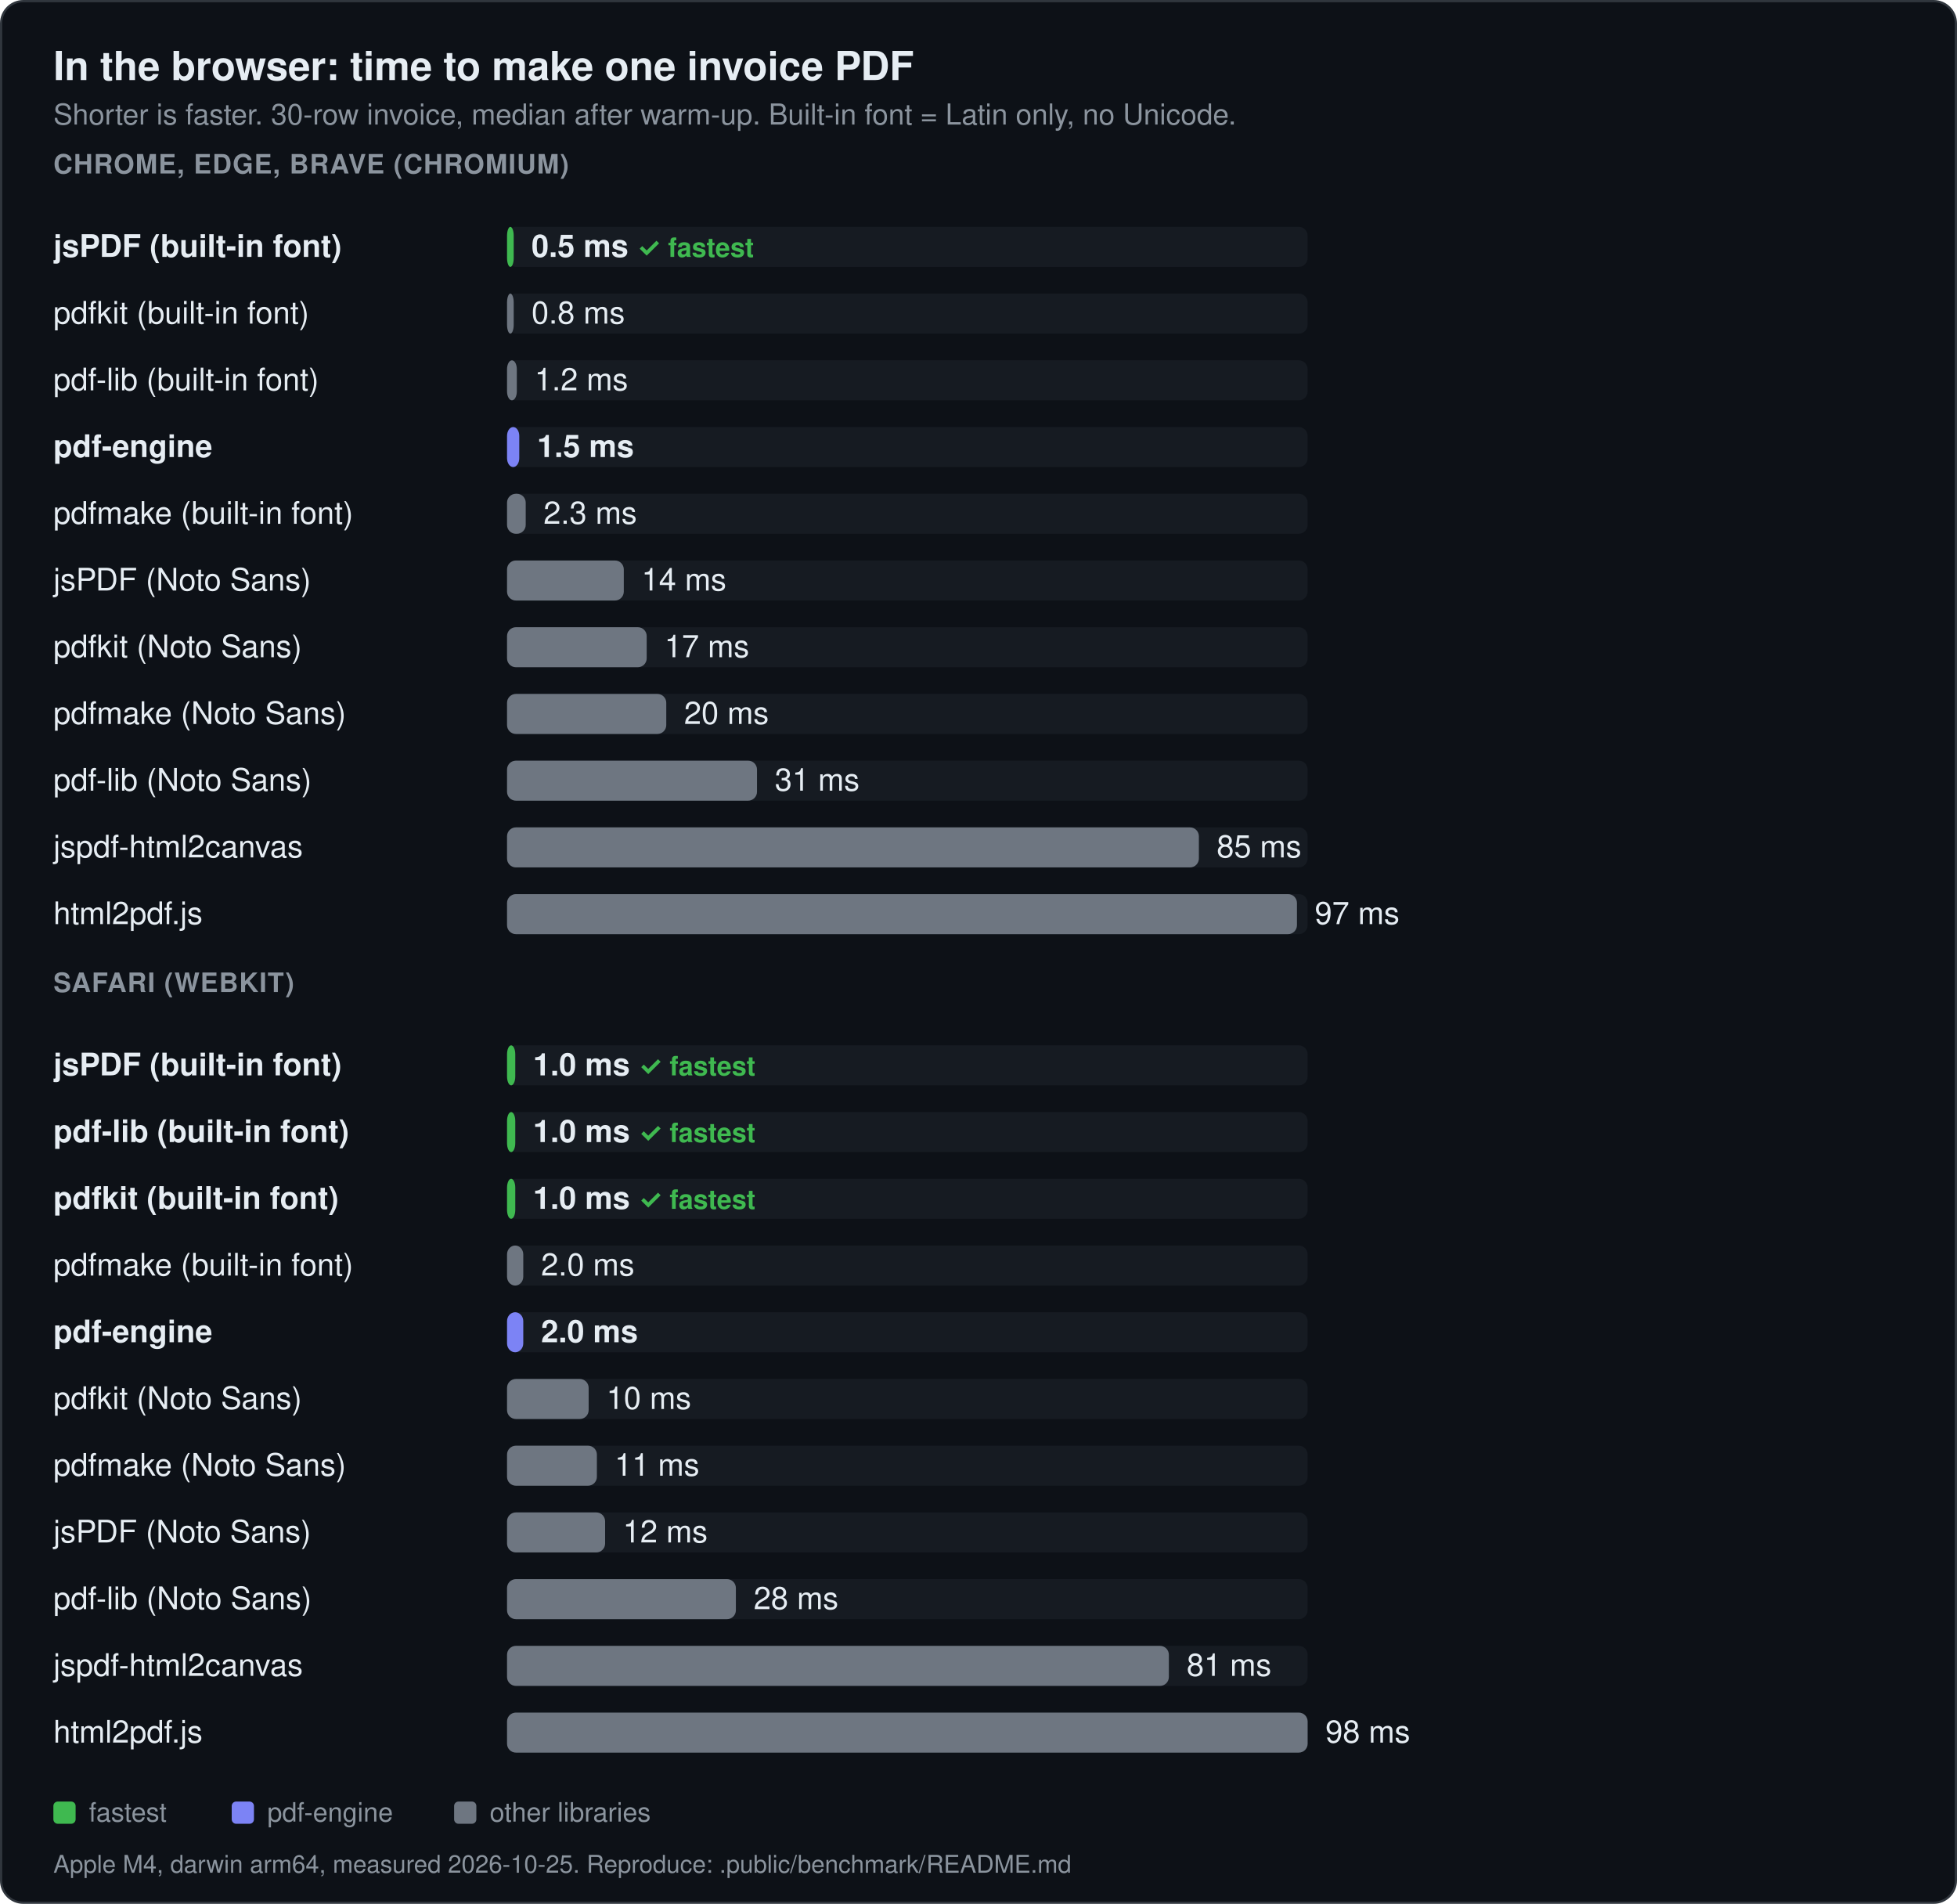
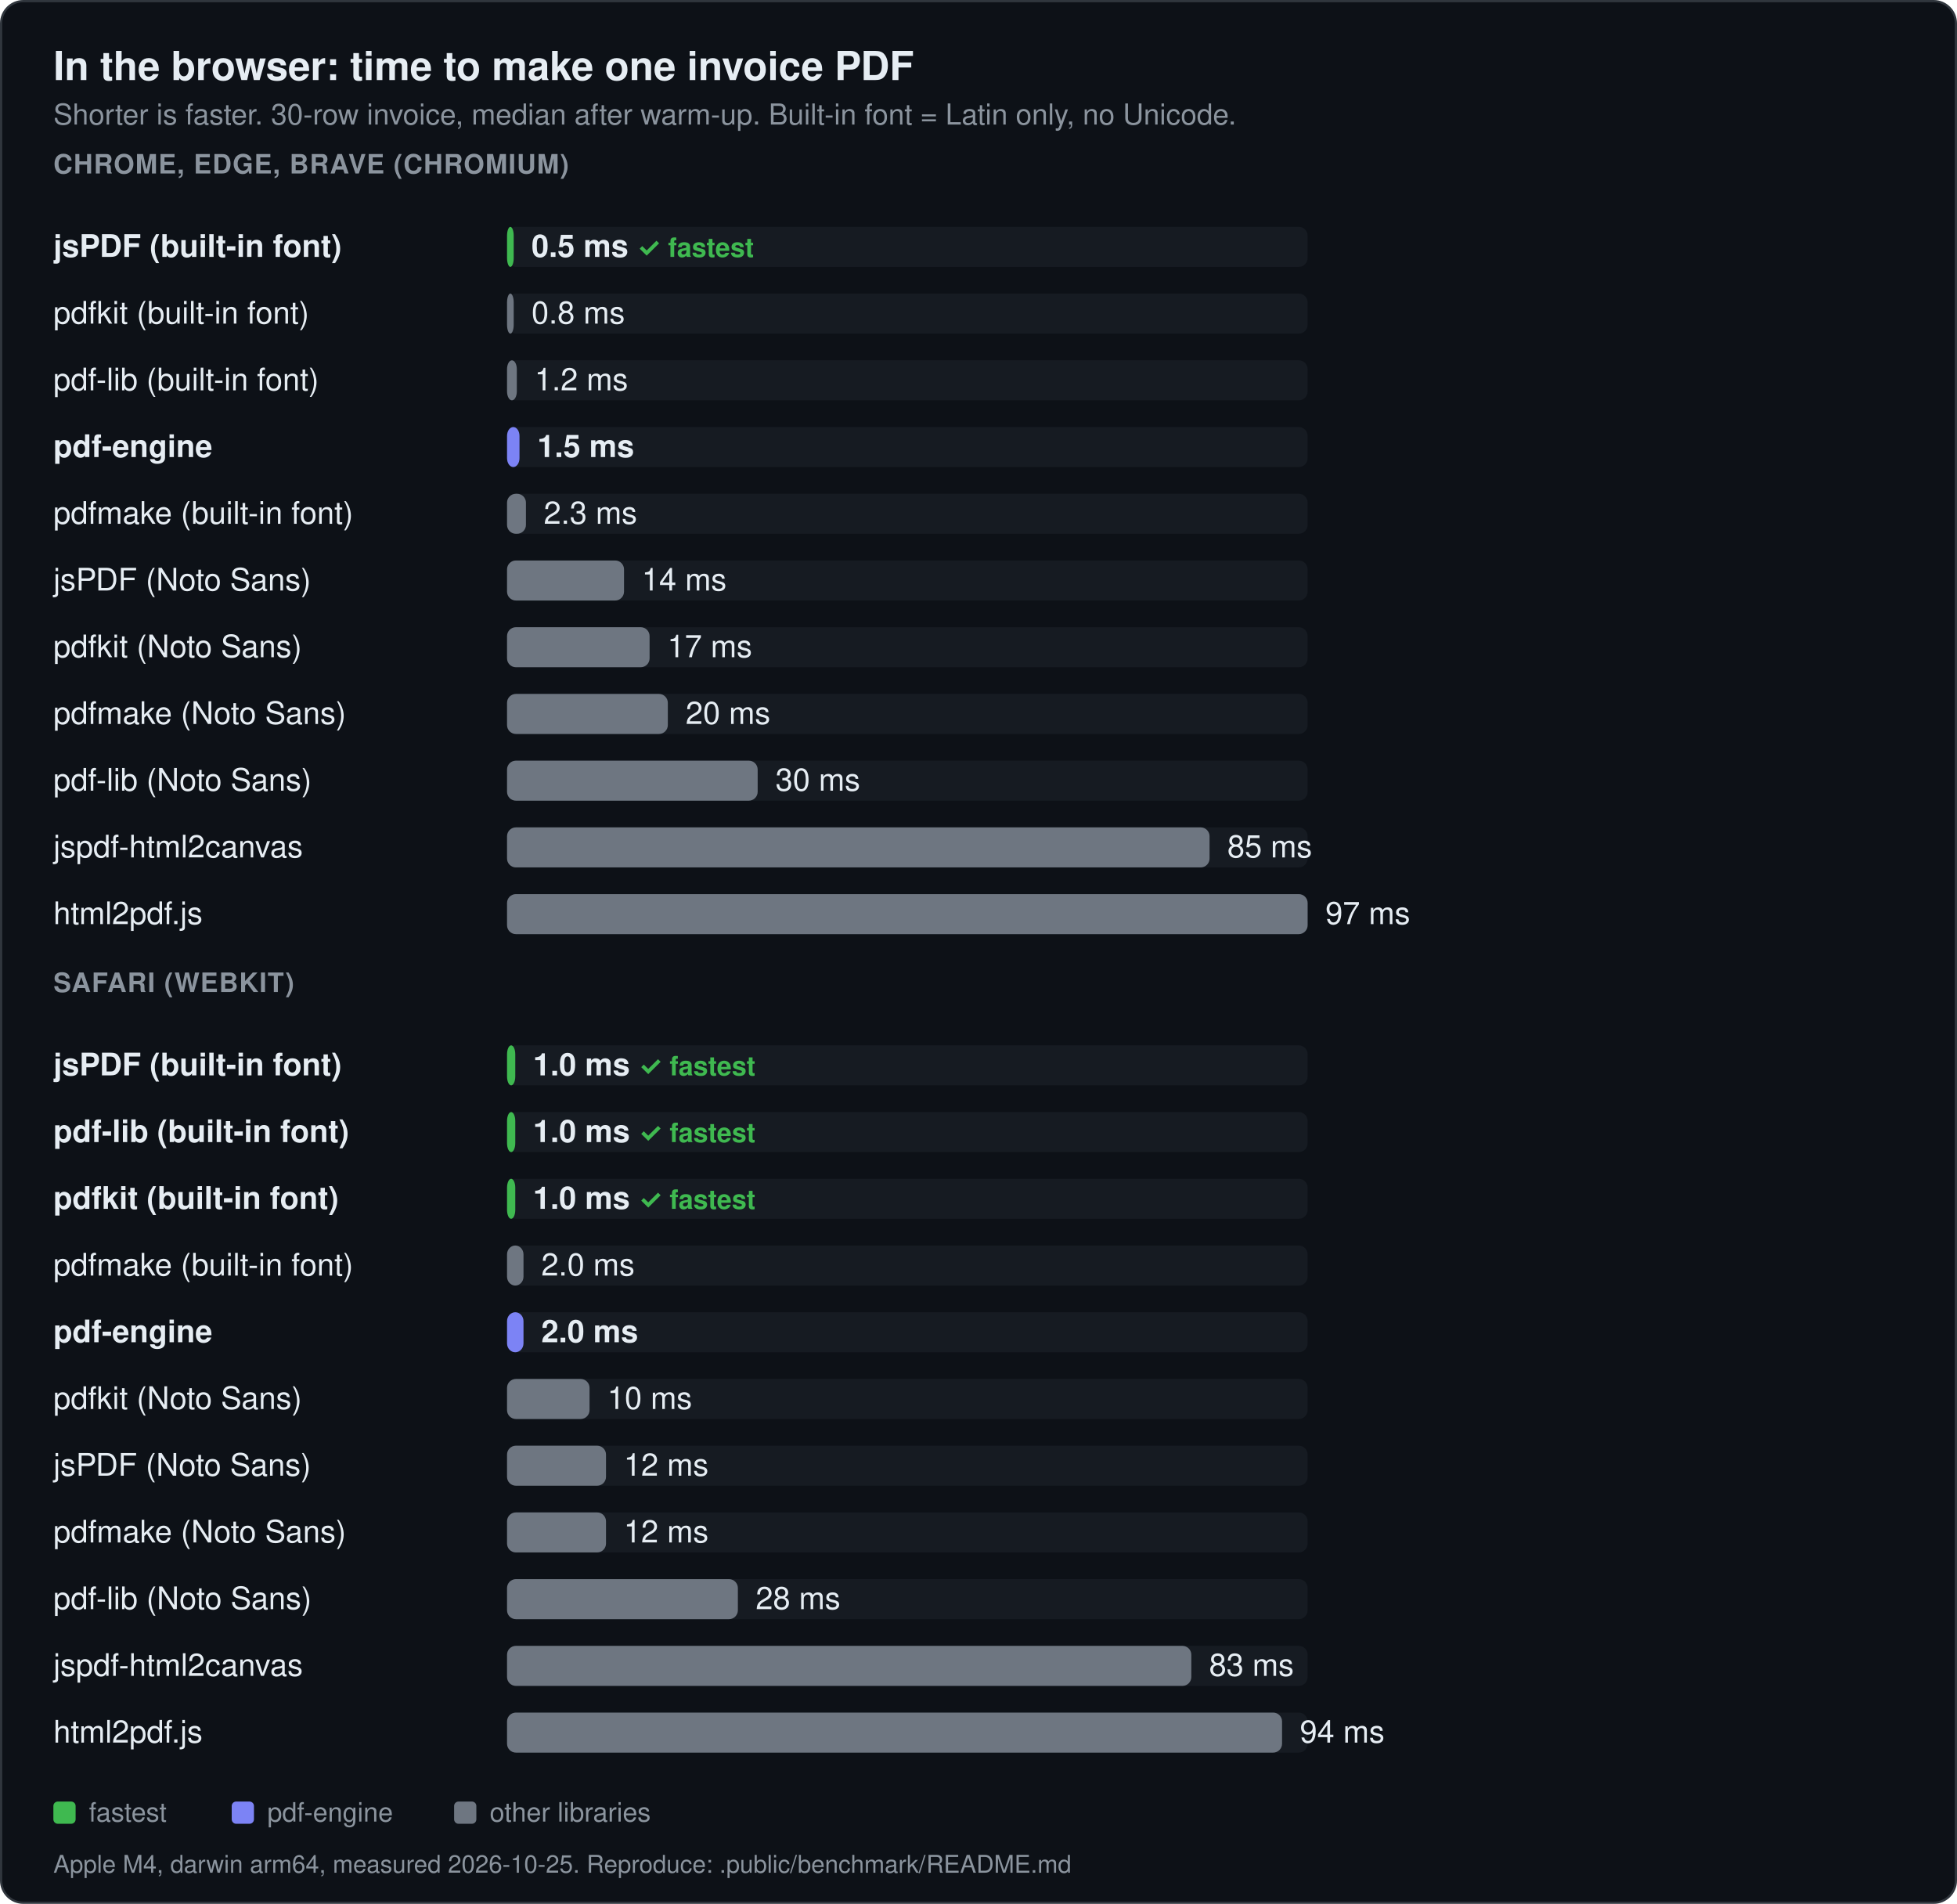
<svg xmlns="http://www.w3.org/2000/svg" width="880" height="856" viewBox="0 0 880 856" role="img" aria-labelledby="t d" font-family="-apple-system, BlinkMacSystemFont, 'Segoe UI', Helvetica, Arial, sans-serif">
  <rect x="0.5" y="0.5" width="879" height="855" rx="10" fill="#0d1117" stroke="#30363d" />
  <text x="24" y="36" font-size="18" font-weight="700" fill="#e6edf3">In the browser: time to make one invoice PDF</text>
  <text x="24" y="56" font-size="13" fill="#8b949e">Shorter is faster. 30-row invoice, median after warm-up. Built-in font = Latin only, no Unicode.</text>
  <text x="24" y="78" font-size="12" font-weight="600" fill="#8b949e" letter-spacing="0.4">CHROME, EDGE, BRAVE (CHROMIUM)</text>
  <text x="24" y="115.5" font-size="14" fill="#e6edf3" font-weight="700">jsPDF (built-in font)</text>
  <rect x="228" y="102" width="360" height="18" rx="4" fill="#161b22" />
  <rect x="228" y="102" width="3.0" height="18" rx="4" fill="#3fb950" />
  <text x="239.0" y="115.5" font-size="14" fill="#e6edf3" font-weight="700">0.5 ms <tspan fill="#3fb950" font-weight="700" font-size="12">✓ fastest</tspan>
  </text>
  <text x="24" y="145.5" font-size="14" fill="#e6edf3" font-weight="400">pdfkit (built-in font)</text>
  <rect x="228" y="132" width="360" height="18" rx="4" fill="#161b22" />
  <rect x="228" y="132" width="3.0" height="18" rx="4" fill="#6e7681" />
  <text x="239.0" y="145.5" font-size="14" fill="#e6edf3" font-weight="500">0.8 ms</text>
  <text x="24" y="175.5" font-size="14" fill="#e6edf3" font-weight="400">pdf-lib (built-in font)</text>
  <rect x="228" y="162" width="360" height="18" rx="4" fill="#161b22" />
  <rect x="228" y="162" width="4.4" height="18" rx="4" fill="#6e7681" />
  <text x="240.4" y="175.5" font-size="14" fill="#e6edf3" font-weight="500">1.2 ms</text>
  <text x="24" y="205.5" font-size="14" fill="#e6edf3" font-weight="700">pdf-engine</text>
  <rect x="228" y="192" width="360" height="18" rx="4" fill="#161b22" />
-   <rect x="228" y="192" width="5.5" height="18" rx="4" fill="#7c83f5" />
-   <text x="241.5" y="205.5" font-size="14" fill="#e6edf3" font-weight="700">1.5 ms</text>
+   <rect x="228" y="192" width="5.6" height="18" rx="4" fill="#7c83f5" />
+   <text x="241.6" y="205.5" font-size="14" fill="#e6edf3" font-weight="700">1.5 ms</text>
  <text x="24" y="235.5" font-size="14" fill="#e6edf3" font-weight="400">pdfmake (built-in font)</text>
  <rect x="228" y="222" width="360" height="18" rx="4" fill="#161b22" />
-   <rect x="228" y="222" width="8.4" height="18" rx="4" fill="#6e7681" />
-   <text x="244.4" y="235.5" font-size="14" fill="#e6edf3" font-weight="500">2.3 ms</text>
+   <rect x="228" y="222" width="8.5" height="18" rx="4" fill="#6e7681" />
+   <text x="244.5" y="235.5" font-size="14" fill="#e6edf3" font-weight="500">2.3 ms</text>
  <text x="24" y="265.5" font-size="14" fill="#e6edf3" font-weight="400">jsPDF (Noto Sans)</text>
  <rect x="228" y="252" width="360" height="18" rx="4" fill="#161b22" />
-   <rect x="228" y="252" width="52.5" height="18" rx="4" fill="#6e7681" />
-   <text x="288.5" y="265.5" font-size="14" fill="#e6edf3" font-weight="500">14 ms</text>
+   <rect x="228" y="252" width="52.6" height="18" rx="4" fill="#6e7681" />
+   <text x="288.6" y="265.5" font-size="14" fill="#e6edf3" font-weight="500">14 ms</text>
  <text x="24" y="295.5" font-size="14" fill="#e6edf3" font-weight="400">pdfkit (Noto Sans)</text>
  <rect x="228" y="282" width="360" height="18" rx="4" fill="#161b22" />
-   <rect x="228" y="282" width="62.8" height="18" rx="4" fill="#6e7681" />
-   <text x="298.8" y="295.5" font-size="14" fill="#e6edf3" font-weight="500">17 ms</text>
+   <rect x="228" y="282" width="64.1" height="18" rx="4" fill="#6e7681" />
+   <text x="300.1" y="295.5" font-size="14" fill="#e6edf3" font-weight="500">17 ms</text>
  <text x="24" y="325.5" font-size="14" fill="#e6edf3" font-weight="400">pdfmake (Noto Sans)</text>
  <rect x="228" y="312" width="360" height="18" rx="4" fill="#161b22" />
-   <rect x="228" y="312" width="71.6" height="18" rx="4" fill="#6e7681" />
-   <text x="307.6" y="325.5" font-size="14" fill="#e6edf3" font-weight="500">20 ms</text>
+   <rect x="228" y="312" width="72.3" height="18" rx="4" fill="#6e7681" />
+   <text x="308.3" y="325.5" font-size="14" fill="#e6edf3" font-weight="500">20 ms</text>
  <text x="24" y="355.5" font-size="14" fill="#e6edf3" font-weight="400">pdf-lib (Noto Sans)</text>
  <rect x="228" y="342" width="360" height="18" rx="4" fill="#161b22" />
-   <rect x="228" y="342" width="112.4" height="18" rx="4" fill="#6e7681" />
-   <text x="348.4" y="355.5" font-size="14" fill="#e6edf3" font-weight="500">31 ms</text>
+   <rect x="228" y="342" width="112.7" height="18" rx="4" fill="#6e7681" />
+   <text x="348.7" y="355.5" font-size="14" fill="#e6edf3" font-weight="500">30 ms</text>
  <text x="24" y="385.5" font-size="14" fill="#e6edf3" font-weight="400">jspdf-html2canvas</text>
  <rect x="228" y="372" width="360" height="18" rx="4" fill="#161b22" />
-   <rect x="228" y="372" width="311.1" height="18" rx="4" fill="#6e7681" />
-   <text x="547.1" y="385.5" font-size="14" fill="#e6edf3" font-weight="500">85 ms</text>
+   <rect x="228" y="372" width="315.9" height="18" rx="4" fill="#6e7681" />
+   <text x="551.9" y="385.5" font-size="14" fill="#e6edf3" font-weight="500">85 ms</text>
  <text x="24" y="415.5" font-size="14" fill="#e6edf3" font-weight="400">html2pdf.js</text>
  <rect x="228" y="402" width="360" height="18" rx="4" fill="#161b22" />
-   <rect x="228" y="402" width="355.2" height="18" rx="4" fill="#6e7681" />
-   <text x="591.2" y="415.5" font-size="14" fill="#e6edf3" font-weight="500">97 ms</text>
+   <rect x="228" y="402" width="360.0" height="18" rx="4" fill="#6e7681" />
+   <text x="596.0" y="415.5" font-size="14" fill="#e6edf3" font-weight="500">97 ms</text>
  <text x="24" y="446" font-size="12" font-weight="600" fill="#8b949e" letter-spacing="0.4">SAFARI (WEBKIT)</text>
  <text x="24" y="483.5" font-size="14" fill="#e6edf3" font-weight="700">jsPDF (built-in font)</text>
  <rect x="228" y="470" width="360" height="18" rx="4" fill="#161b22" />
  <rect x="228" y="470" width="3.7" height="18" rx="4" fill="#3fb950" />
  <text x="239.7" y="483.5" font-size="14" fill="#e6edf3" font-weight="700">1.0 ms <tspan fill="#3fb950" font-weight="700" font-size="12">✓ fastest</tspan>
  </text>
  <text x="24" y="513.5" font-size="14" fill="#e6edf3" font-weight="700">pdf-lib (built-in font)</text>
  <rect x="228" y="500" width="360" height="18" rx="4" fill="#161b22" />
  <rect x="228" y="500" width="3.7" height="18" rx="4" fill="#3fb950" />
  <text x="239.7" y="513.5" font-size="14" fill="#e6edf3" font-weight="700">1.0 ms <tspan fill="#3fb950" font-weight="700" font-size="12">✓ fastest</tspan>
  </text>
  <text x="24" y="543.5" font-size="14" fill="#e6edf3" font-weight="700">pdfkit (built-in font)</text>
  <rect x="228" y="530" width="360" height="18" rx="4" fill="#161b22" />
  <rect x="228" y="530" width="3.7" height="18" rx="4" fill="#3fb950" />
  <text x="239.7" y="543.5" font-size="14" fill="#e6edf3" font-weight="700">1.0 ms <tspan fill="#3fb950" font-weight="700" font-size="12">✓ fastest</tspan>
  </text>
  <text x="24" y="573.5" font-size="14" fill="#e6edf3" font-weight="400">pdfmake (built-in font)</text>
  <rect x="228" y="560" width="360" height="18" rx="4" fill="#161b22" />
-   <rect x="228" y="560" width="7.3" height="18" rx="4" fill="#6e7681" />
-   <text x="243.3" y="573.5" font-size="14" fill="#e6edf3" font-weight="500">2.0 ms</text>
+   <rect x="228" y="560" width="7.4" height="18" rx="4" fill="#6e7681" />
+   <text x="243.4" y="573.5" font-size="14" fill="#e6edf3" font-weight="500">2.0 ms</text>
  <text x="24" y="603.5" font-size="14" fill="#e6edf3" font-weight="700">pdf-engine</text>
  <rect x="228" y="590" width="360" height="18" rx="4" fill="#161b22" />
-   <rect x="228" y="590" width="7.3" height="18" rx="4" fill="#7c83f5" />
-   <text x="243.3" y="603.5" font-size="14" fill="#e6edf3" font-weight="700">2.0 ms</text>
+   <rect x="228" y="590" width="7.4" height="18" rx="4" fill="#7c83f5" />
+   <text x="243.4" y="603.5" font-size="14" fill="#e6edf3" font-weight="700">2.0 ms</text>
  <text x="24" y="633.5" font-size="14" fill="#e6edf3" font-weight="400">pdfkit (Noto Sans)</text>
  <rect x="228" y="620" width="360" height="18" rx="4" fill="#161b22" />
-   <rect x="228" y="620" width="36.7" height="18" rx="4" fill="#6e7681" />
-   <text x="272.7" y="633.5" font-size="14" fill="#e6edf3" font-weight="500">10 ms</text>
-   <text x="24" y="663.5" font-size="14" fill="#e6edf3" font-weight="400">pdfmake (Noto Sans)</text>
+   <rect x="228" y="620" width="37.1" height="18" rx="4" fill="#6e7681" />
+   <text x="273.1" y="633.5" font-size="14" fill="#e6edf3" font-weight="500">10 ms</text>
+   <text x="24" y="663.5" font-size="14" fill="#e6edf3" font-weight="400">jsPDF (Noto Sans)</text>
  <rect x="228" y="650" width="360" height="18" rx="4" fill="#161b22" />
-   <rect x="228" y="650" width="40.4" height="18" rx="4" fill="#6e7681" />
-   <text x="276.4" y="663.5" font-size="14" fill="#e6edf3" font-weight="500">11 ms</text>
-   <text x="24" y="693.5" font-size="14" fill="#e6edf3" font-weight="400">jsPDF (Noto Sans)</text>
+   <rect x="228" y="650" width="44.5" height="18" rx="4" fill="#6e7681" />
+   <text x="280.5" y="663.5" font-size="14" fill="#e6edf3" font-weight="500">12 ms</text>
+   <text x="24" y="693.5" font-size="14" fill="#e6edf3" font-weight="400">pdfmake (Noto Sans)</text>
  <rect x="228" y="680" width="360" height="18" rx="4" fill="#161b22" />
-   <rect x="228" y="680" width="44.1" height="18" rx="4" fill="#6e7681" />
-   <text x="280.1" y="693.5" font-size="14" fill="#e6edf3" font-weight="500">12 ms</text>
+   <rect x="228" y="680" width="44.5" height="18" rx="4" fill="#6e7681" />
+   <text x="280.5" y="693.5" font-size="14" fill="#e6edf3" font-weight="500">12 ms</text>
  <text x="24" y="723.5" font-size="14" fill="#e6edf3" font-weight="400">pdf-lib (Noto Sans)</text>
  <rect x="228" y="710" width="360" height="18" rx="4" fill="#161b22" />
-   <rect x="228" y="710" width="102.9" height="18" rx="4" fill="#6e7681" />
-   <text x="338.9" y="723.5" font-size="14" fill="#e6edf3" font-weight="500">28 ms</text>
+   <rect x="228" y="710" width="103.8" height="18" rx="4" fill="#6e7681" />
+   <text x="339.8" y="723.5" font-size="14" fill="#e6edf3" font-weight="500">28 ms</text>
  <text x="24" y="753.5" font-size="14" fill="#e6edf3" font-weight="400">jspdf-html2canvas</text>
  <rect x="228" y="740" width="360" height="18" rx="4" fill="#161b22" />
-   <rect x="228" y="740" width="297.6" height="18" rx="4" fill="#6e7681" />
-   <text x="533.6" y="753.5" font-size="14" fill="#e6edf3" font-weight="500">81 ms</text>
+   <rect x="228" y="740" width="307.7" height="18" rx="4" fill="#6e7681" />
+   <text x="543.7" y="753.5" font-size="14" fill="#e6edf3" font-weight="500">83 ms</text>
  <text x="24" y="783.5" font-size="14" fill="#e6edf3" font-weight="400">html2pdf.js</text>
  <rect x="228" y="770" width="360" height="18" rx="4" fill="#161b22" />
-   <rect x="228" y="770" width="360.0" height="18" rx="4" fill="#6e7681" />
-   <text x="596.0" y="783.5" font-size="14" fill="#e6edf3" font-weight="500">98 ms</text>
+   <rect x="228" y="770" width="348.5" height="18" rx="4" fill="#6e7681" />
+   <text x="584.5" y="783.5" font-size="14" fill="#e6edf3" font-weight="500">94 ms</text>
  <rect x="24" y="810" width="10" height="10" rx="2" fill="#3fb950" />
  <text x="40" y="819" font-size="12" fill="#8b949e">fastest</text>
  <rect x="104.2" y="810" width="10" height="10" rx="2" fill="#7c83f5" />
  <text x="120.2" y="819" font-size="12" fill="#8b949e">pdf-engine</text>
  <rect x="204.2" y="810" width="10" height="10" rx="2" fill="#6e7681" />
  <text x="220.2" y="819" font-size="12" fill="#8b949e">other libraries</text>
  <text x="24" y="842" font-size="11" fill="#8b949e">Apple M4, darwin arm64, measured 2026-10-25. Reproduce: .public/benchmark/README.md</text>
</svg>
